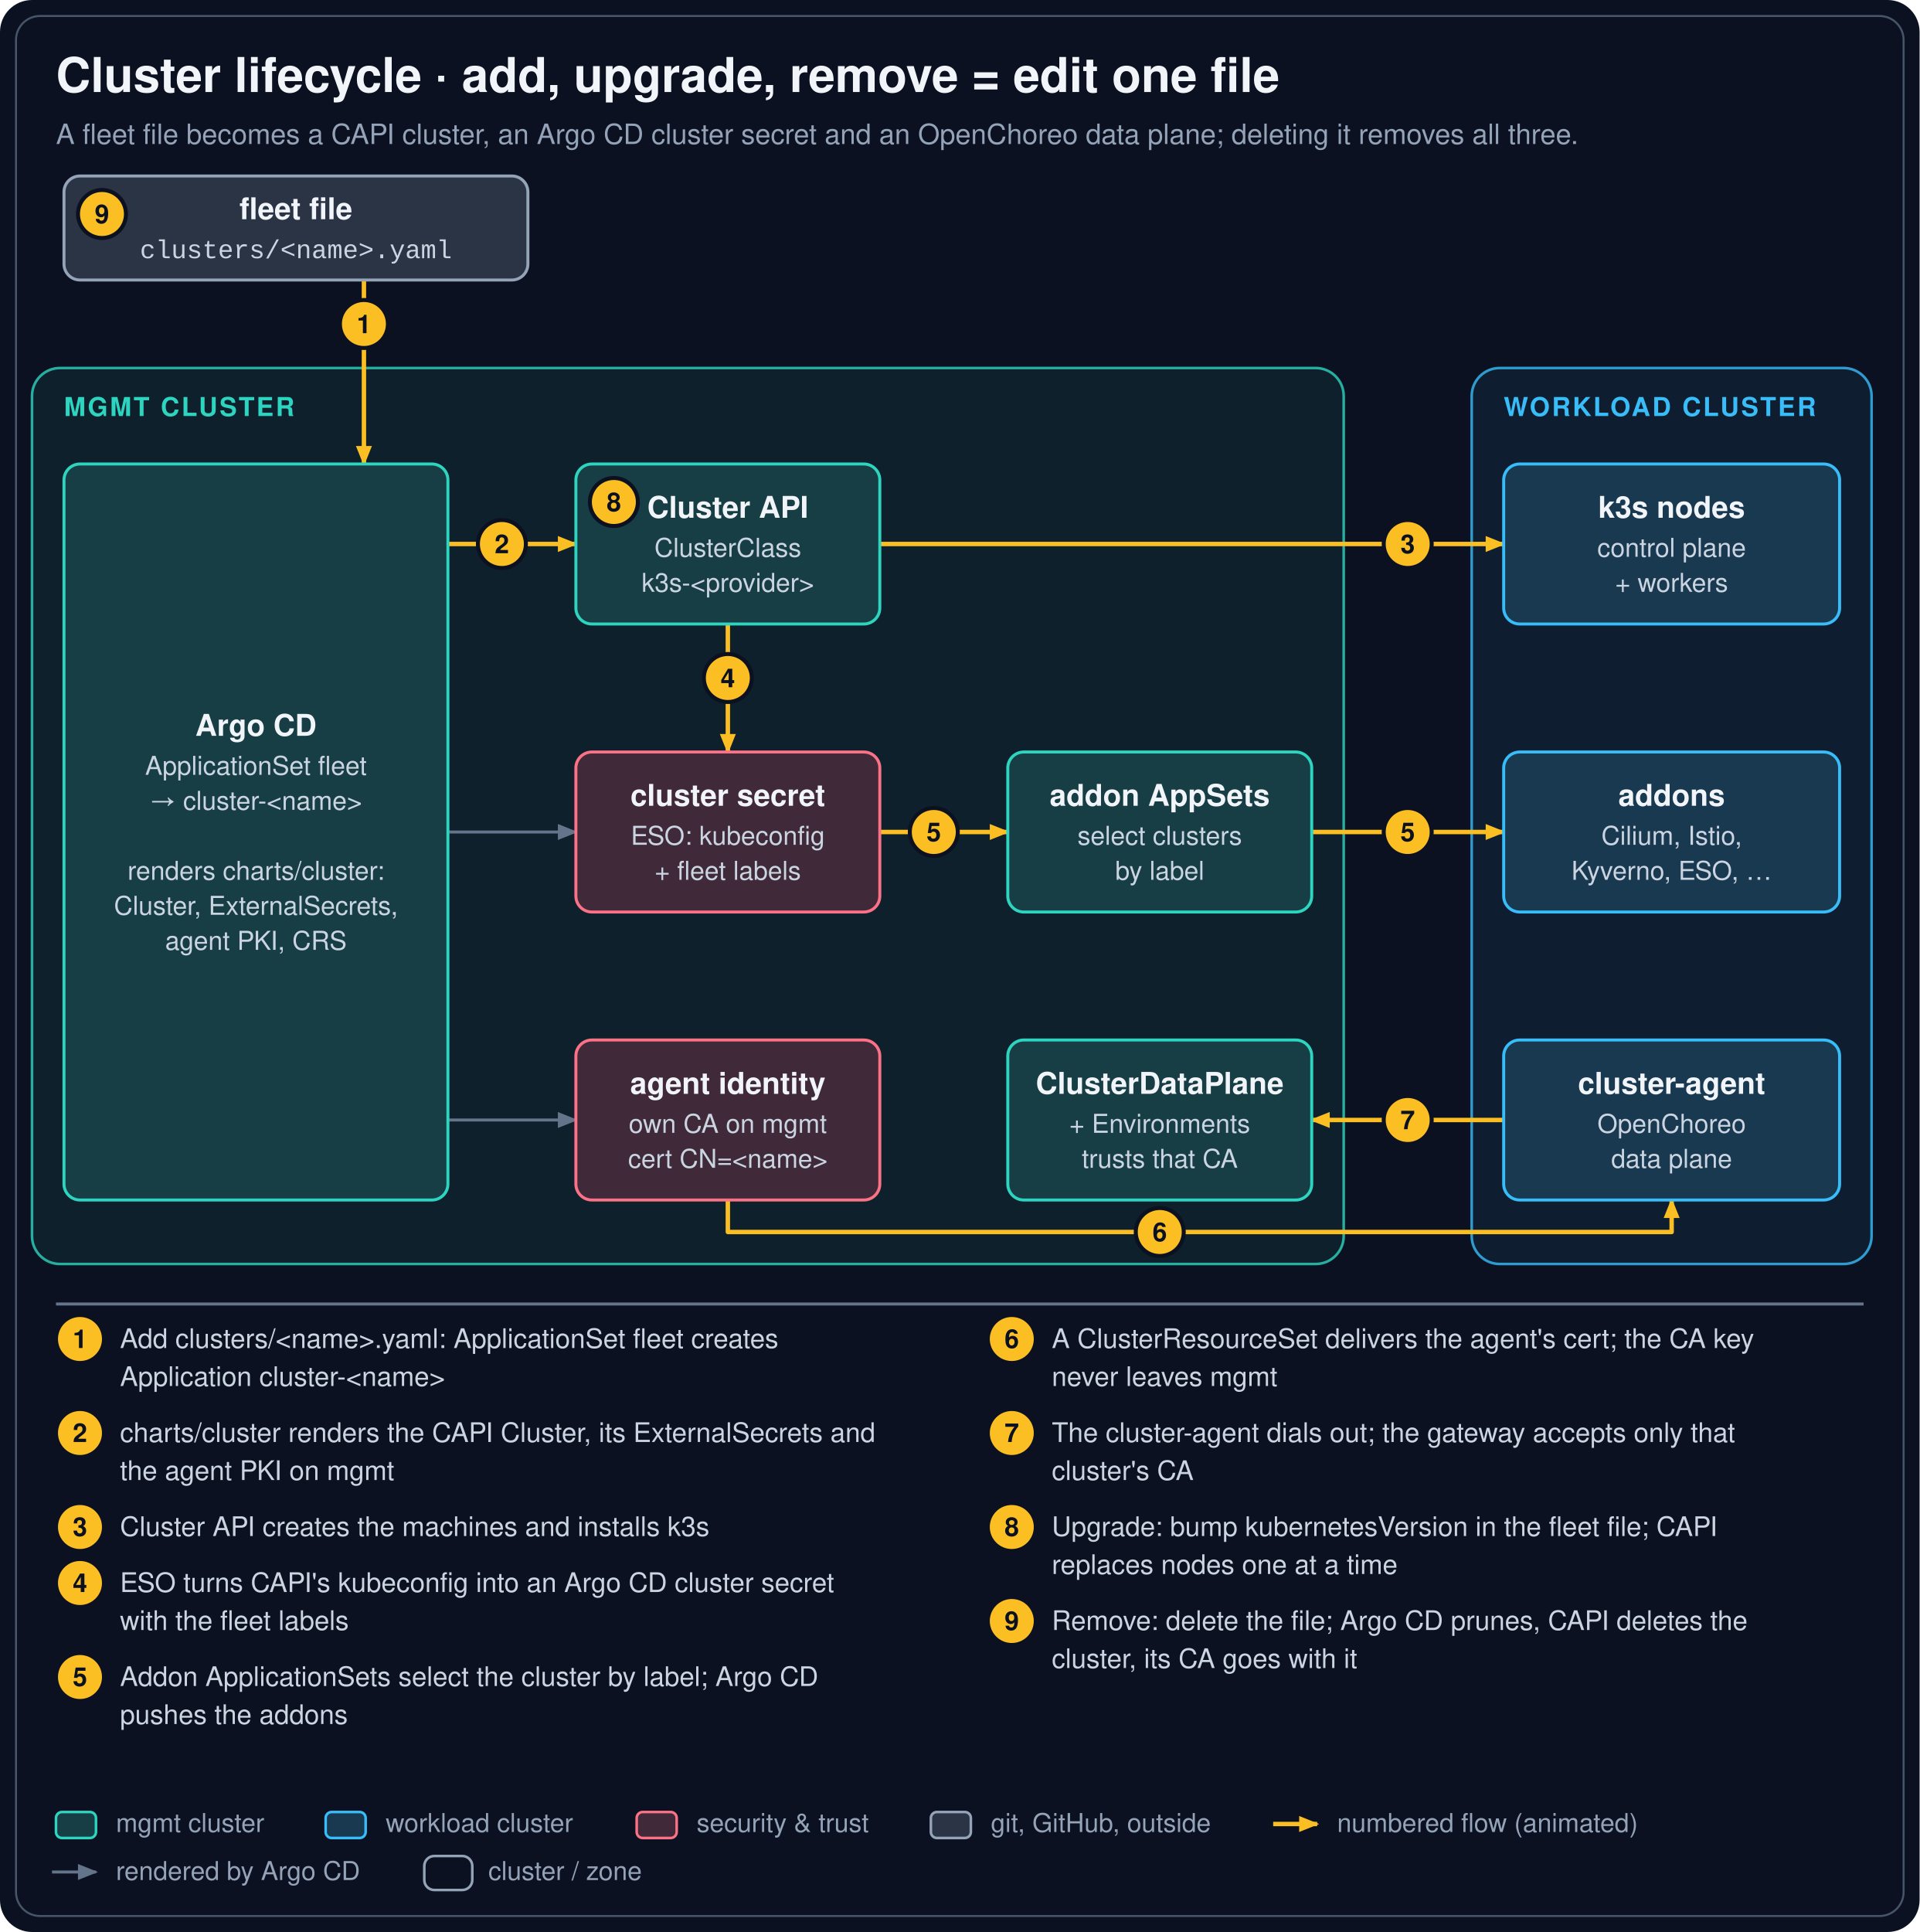
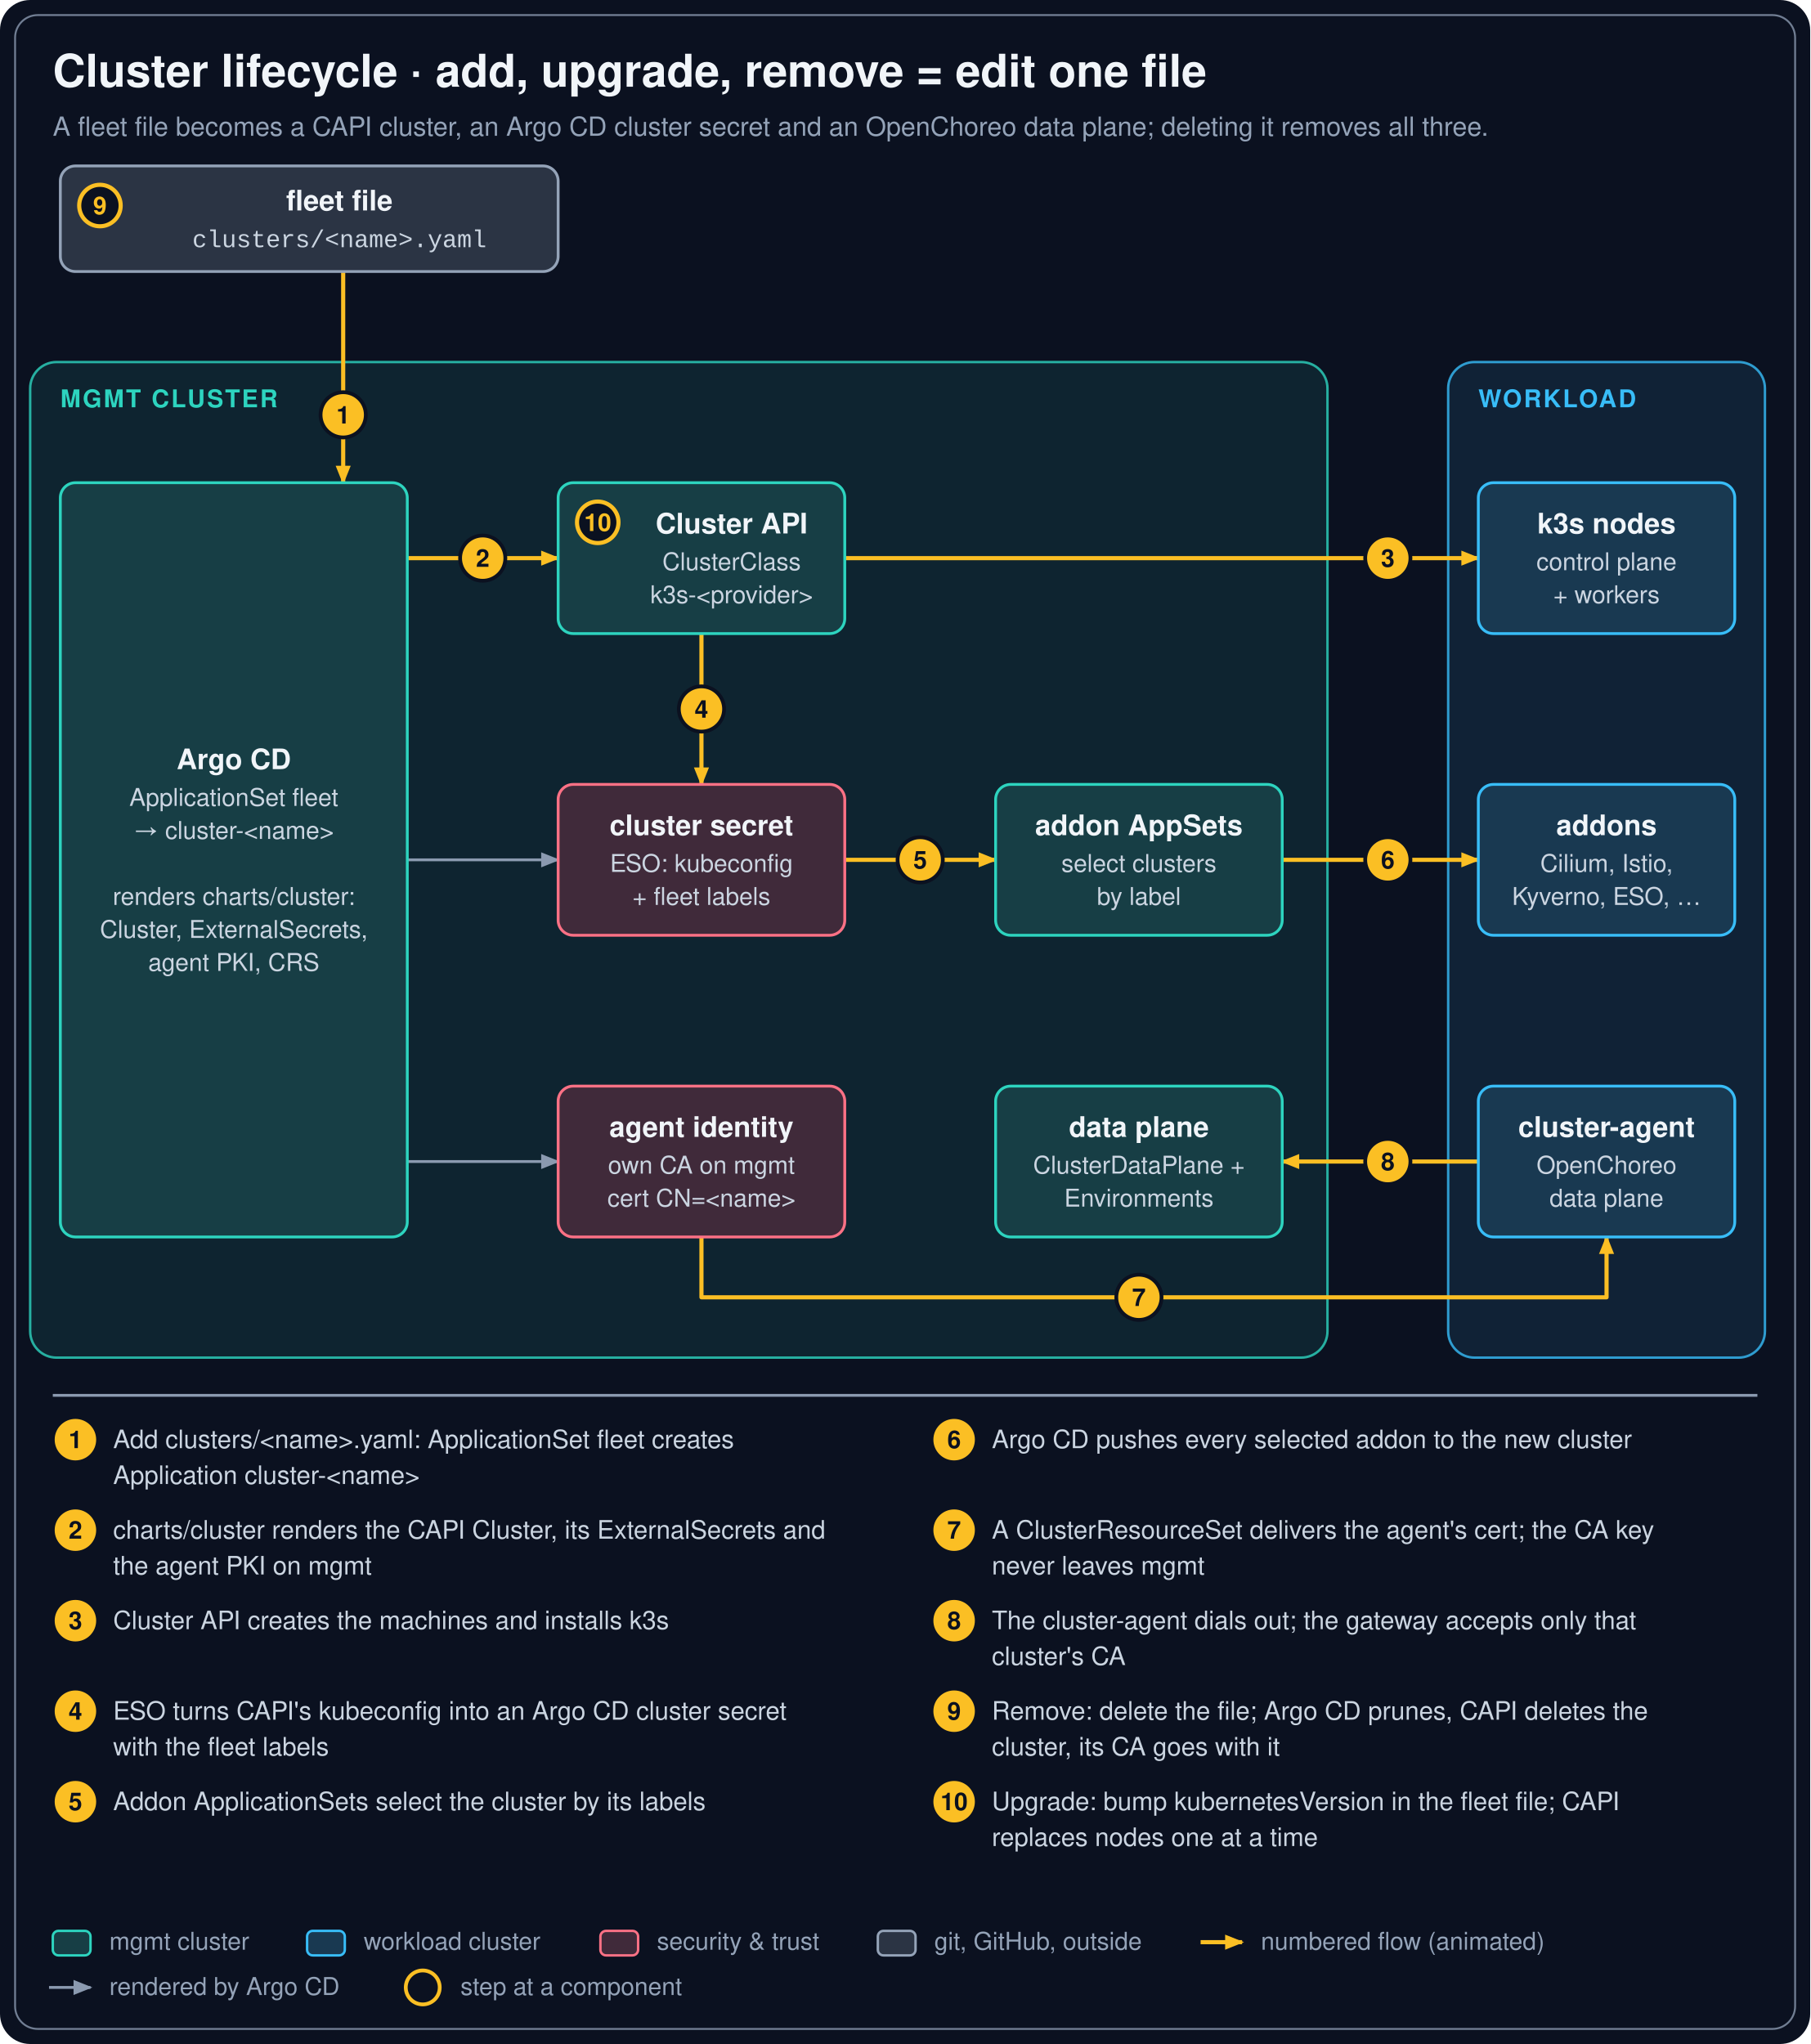
- <svg xmlns="http://www.w3.org/2000/svg" width="960" height="966" viewBox="0 0 960 966" role="img" aria-label="Cluster lifecycle · add, upgrade, remove = edit one file">
-   <style>.s{font-family:'Segoe UI','Helvetica Neue',Helvetica,Arial,'Liberation Sans',sans-serif}.m{font-family:'JetBrains Mono',SFMono-Regular,Menlo,Consolas,'Liberation Mono',monospace}.fx{fill:none;stroke-width:3.2;stroke-linecap:round;stroke-dasharray:4 10;opacity:0;animation:fxdash .9s linear infinite,fxseq 10.20s linear infinite both}@keyframes fxdash{to{stroke-dashoffset:-14}}@keyframes fxseq{0%{opacity:0}3%{opacity:1}25.9%{opacity:1}30.9%{opacity:0}100%{opacity:0}}@media (prefers-reduced-motion:reduce){.fx{animation:none;opacity:0}}</style>
+ <svg xmlns="http://www.w3.org/2000/svg" width="960" height="1084" viewBox="0 0 960 1084" role="img" aria-label="Cluster lifecycle · add, upgrade, remove = edit one file">
+   <style>.s{font-family:'Segoe UI','Helvetica Neue',Helvetica,Arial,'Liberation Sans',sans-serif}.m{font-family:'JetBrains Mono',SFMono-Regular,Menlo,Consolas,'Liberation Mono',monospace}.fx{fill:none;stroke-width:3.2;stroke-linecap:round;stroke-dasharray:4 10;opacity:0;animation:fxdash .9s linear infinite,fxseq 11.30s linear infinite both}@keyframes fxdash{to{stroke-dashoffset:-14}}@keyframes fxseq{0%{opacity:0}3%{opacity:1}23.4%{opacity:1}28.4%{opacity:0}100%{opacity:0}}@media (prefers-reduced-motion:reduce){.fx{animation:none;opacity:0}}</style>
  <defs>
-     <marker id="ah64748b" markerWidth="10" markerHeight="8" refX="9" refY="4" orient="auto" markerUnits="userSpaceOnUse">
-       <path d="M0,0 L10,4 L0,8 z" fill="#64748b" />
+     <marker id="ah8b9ab0" markerWidth="10" markerHeight="8" refX="9" refY="4" orient="auto" markerUnits="userSpaceOnUse">
+       <path d="M0,0 L10,4 L0,8 z" fill="#8b9ab0" />
    </marker>
    <marker id="ahfbbf24" markerWidth="10" markerHeight="8" refX="9" refY="4" orient="auto" markerUnits="userSpaceOnUse">
      <path d="M0,0 L10,4 L0,8 z" fill="#fbbf24" />
    </marker>
  </defs>
-   <rect width="960" height="966" rx="16" fill="#0b1120" />
-   <rect x="8" y="8" width="944" height="950" rx="12" fill="none" stroke="#475569" />
-   <rect x="16" y="184" width="656" height="448" rx="14" fill="#0e202c" stroke="#2dd4bf" stroke-opacity=".8" stroke-width="1.3" />
-   <text class="s" x="32.0" y="208.0" font-size="13" fill="#2dd4bf" font-weight="700" letter-spacing="1.0">MGMT CLUSTER</text>
-   <rect x="736" y="184" width="200" height="448" rx="14" fill="#0e1e30" stroke="#38bdf8" stroke-opacity=".8" stroke-width="1.3" />
-   <text class="s" x="752.0" y="208.0" font-size="13" fill="#38bdf8" font-weight="700" letter-spacing="1.0">WORKLOAD CLUSTER</text>
-   <path d="M 182.0 140.0 L 182.0 232.0" fill="none" stroke="#fbbf24" stroke-width="2.2" stroke-linejoin="round" marker-end="url(#ahfbbf24)" />
-   <path d="M 224.0 272.0 L 288.0 272.0" fill="none" stroke="#fbbf24" stroke-width="2.2" stroke-linejoin="round" marker-end="url(#ahfbbf24)" />
-   <path d="M 440.0 272.0 L 752.0 272.0" fill="none" stroke="#fbbf24" stroke-width="2.2" stroke-linejoin="round" marker-end="url(#ahfbbf24)" />
-   <path d="M 364.0 312.0 L 364.0 376.0" fill="none" stroke="#fbbf24" stroke-width="2.2" stroke-linejoin="round" marker-end="url(#ahfbbf24)" />
-   <path d="M 440.0 416.0 L 504.0 416.0" fill="none" stroke="#fbbf24" stroke-width="2.2" stroke-linejoin="round" marker-end="url(#ahfbbf24)" />
-   <path d="M 656.0 416.0 L 752.0 416.0" fill="none" stroke="#fbbf24" stroke-width="2.2" stroke-linejoin="round" marker-end="url(#ahfbbf24)" />
-   <path d="M 224.0 416.0 L 288.0 416.0" fill="none" stroke="#64748b" stroke-width="1.5" stroke-linejoin="round" marker-end="url(#ah64748b)" />
-   <path d="M 224.0 560.0 L 288.0 560.0" fill="none" stroke="#64748b" stroke-width="1.5" stroke-linejoin="round" marker-end="url(#ah64748b)" />
-   <path d="M 364.0 600.0 L 364.0 616.0 L 836.0 616.0 L 836.0 600.0" fill="none" stroke="#fbbf24" stroke-width="2.2" stroke-linejoin="round" marker-end="url(#ahfbbf24)" />
-   <path d="M 752.0 560.0 L 656.0 560.0" fill="none" stroke="#fbbf24" stroke-width="2.2" stroke-linejoin="round" marker-end="url(#ahfbbf24)" />
-   <path class="fx" d="M 182.0 140.0 L 182.0 232.0" stroke="#fde5a7" style="animation-delay:0s,0.00s" />
-   <path class="fx" d="M 224.0 272.0 L 288.0 272.0" stroke="#fde5a7" style="animation-delay:0s,1.10s" />
-   <path class="fx" d="M 440.0 272.0 L 752.0 272.0" stroke="#fde5a7" style="animation-delay:0s,2.20s" />
-   <path class="fx" d="M 364.0 312.0 L 364.0 376.0" stroke="#fde5a7" style="animation-delay:0s,3.30s" />
-   <path class="fx" d="M 440.0 416.0 L 504.0 416.0" stroke="#fde5a7" style="animation-delay:0s,4.40s" />
-   <path class="fx" d="M 656.0 416.0 L 752.0 416.0" stroke="#fde5a7" style="animation-delay:0s,4.40s" />
-   <path class="fx" d="M 364.0 600.0 L 364.0 616.0 L 836.0 616.0 L 836.0 600.0" stroke="#fde5a7" style="animation-delay:0s,5.50s" />
-   <path class="fx" d="M 752.0 560.0 L 656.0 560.0" stroke="#fde5a7" style="animation-delay:0s,6.60s" />
-   <rect x="32" y="88" width="232" height="52" rx="8" fill="#2b3444" stroke="#94a3b8" stroke-width="1.5" />
-   <text class="s" x="148.0" y="109.6" font-size="15" fill="#f1f5f9" font-weight="600" text-anchor="middle">fleet file</text>
-   <text class="m" x="148.0" y="129.1" font-size="13" fill="#cbd5e1" text-anchor="middle">clusters/&lt;name&gt;.yaml</text>
-   <rect x="32" y="232" width="192" height="368" rx="8" fill="#173e45" stroke="#2dd4bf" stroke-width="1.5" />
-   <text class="s" x="128.0" y="367.9" font-size="15" fill="#f1f5f9" font-weight="600" text-anchor="middle">Argo CD</text>
-   <text class="s" x="128.0" y="387.4" font-size="13" fill="#cbd5e1" text-anchor="middle">ApplicationSet fleet</text>
-   <text class="s" x="128.0" y="404.9" font-size="13" fill="#cbd5e1" text-anchor="middle">→ cluster-&lt;name&gt;</text>
-   <text class="s" x="128.0" y="422.4" font-size="13" fill="#cbd5e1" text-anchor="middle" />
-   <text class="s" x="128.0" y="439.9" font-size="13" fill="#cbd5e1" text-anchor="middle">renders charts/cluster:</text>
-   <text class="s" x="128.0" y="457.4" font-size="13" fill="#cbd5e1" text-anchor="middle">Cluster, ExternalSecrets,</text>
-   <text class="s" x="128.0" y="474.9" font-size="13" fill="#cbd5e1" text-anchor="middle">agent PKI, CRS</text>
-   <rect x="288" y="232" width="152" height="80" rx="8" fill="#173e45" stroke="#2dd4bf" stroke-width="1.5" />
-   <text class="s" x="364.0" y="258.9" font-size="15" fill="#f1f5f9" font-weight="600" text-anchor="middle">Cluster API</text>
-   <text class="s" x="364.0" y="278.4" font-size="13" fill="#cbd5e1" text-anchor="middle">ClusterClass</text>
-   <text class="s" x="364.0" y="295.9" font-size="13" fill="#cbd5e1" text-anchor="middle">k3s-&lt;provider&gt;</text>
-   <rect x="752" y="232" width="168" height="80" rx="8" fill="#193951" stroke="#38bdf8" stroke-width="1.5" />
-   <text class="s" x="836.0" y="258.9" font-size="15" fill="#f1f5f9" font-weight="600" text-anchor="middle">k3s nodes</text>
-   <text class="s" x="836.0" y="278.4" font-size="13" fill="#cbd5e1" text-anchor="middle">control plane</text>
-   <text class="s" x="836.0" y="295.9" font-size="13" fill="#cbd5e1" text-anchor="middle">+ workers</text>
-   <rect x="288" y="376" width="152" height="80" rx="8" fill="#402a3a" stroke="#fb7185" stroke-width="1.5" />
-   <text class="s" x="364.0" y="402.9" font-size="15" fill="#f1f5f9" font-weight="600" text-anchor="middle">cluster secret</text>
-   <text class="s" x="364.0" y="422.4" font-size="13" fill="#cbd5e1" text-anchor="middle">ESO: kubeconfig</text>
-   <text class="s" x="364.0" y="439.9" font-size="13" fill="#cbd5e1" text-anchor="middle">+ fleet labels</text>
-   <rect x="504" y="376" width="152" height="80" rx="8" fill="#173e45" stroke="#2dd4bf" stroke-width="1.5" />
-   <text class="s" x="580.0" y="402.9" font-size="15" fill="#f1f5f9" font-weight="600" text-anchor="middle">addon AppSets</text>
-   <text class="s" x="580.0" y="422.4" font-size="13" fill="#cbd5e1" text-anchor="middle">select clusters</text>
-   <text class="s" x="580.0" y="439.9" font-size="13" fill="#cbd5e1" text-anchor="middle">by label</text>
-   <rect x="752" y="376" width="168" height="80" rx="8" fill="#193951" stroke="#38bdf8" stroke-width="1.5" />
-   <text class="s" x="836.0" y="402.9" font-size="15" fill="#f1f5f9" font-weight="600" text-anchor="middle">addons</text>
-   <text class="s" x="836.0" y="422.4" font-size="13" fill="#cbd5e1" text-anchor="middle">Cilium, Istio,</text>
-   <text class="s" x="836.0" y="439.9" font-size="13" fill="#cbd5e1" text-anchor="middle">Kyverno, ESO, …</text>
-   <rect x="288" y="520" width="152" height="80" rx="8" fill="#402a3a" stroke="#fb7185" stroke-width="1.5" />
-   <text class="s" x="364.0" y="546.9" font-size="15" fill="#f1f5f9" font-weight="600" text-anchor="middle">agent identity</text>
-   <text class="s" x="364.0" y="566.4" font-size="13" fill="#cbd5e1" text-anchor="middle">own CA on mgmt</text>
-   <text class="s" x="364.0" y="583.9" font-size="13" fill="#cbd5e1" text-anchor="middle">cert CN=&lt;name&gt;</text>
-   <rect x="504" y="520" width="152" height="80" rx="8" fill="#173e45" stroke="#2dd4bf" stroke-width="1.5" />
-   <text class="s" x="580.0" y="546.9" font-size="15" fill="#f1f5f9" font-weight="600" text-anchor="middle">ClusterDataPlane</text>
-   <text class="s" x="580.0" y="566.4" font-size="13" fill="#cbd5e1" text-anchor="middle">+ Environments</text>
-   <text class="s" x="580.0" y="583.9" font-size="13" fill="#cbd5e1" text-anchor="middle">trusts that CA</text>
-   <rect x="752" y="520" width="168" height="80" rx="8" fill="#193951" stroke="#38bdf8" stroke-width="1.5" />
-   <text class="s" x="836.0" y="546.9" font-size="15" fill="#f1f5f9" font-weight="600" text-anchor="middle">cluster-agent</text>
-   <text class="s" x="836.0" y="566.4" font-size="13" fill="#cbd5e1" text-anchor="middle">OpenChoreo</text>
-   <text class="s" x="836.0" y="583.9" font-size="13" fill="#cbd5e1" text-anchor="middle">data plane</text>
+   <rect width="960" height="1084" rx="16" fill="#0b1120" />
+   <rect x="8" y="8" width="944" height="1068" rx="12" fill="none" stroke="#8b9ab0" stroke-opacity=".8" />
+   <rect x="16" y="192" width="688" height="528" rx="14" fill="#0e2430" stroke="#2dd4bf" stroke-opacity=".8" stroke-width="1.3" />
+   <text class="s" x="32.0" y="216.0" font-size="13" fill="#2dd4bf" font-weight="700" letter-spacing="1.0">MGMT CLUSTER</text>
+   <rect x="768" y="192" width="168" height="528" rx="14" fill="#102236" stroke="#38bdf8" stroke-opacity=".8" stroke-width="1.3" />
+   <text class="s" x="784.0" y="216.0" font-size="13" fill="#38bdf8" font-weight="700" letter-spacing="1.0">WORKLOAD</text>
+   <path d="M 182.0 144.0 L 182.0 256.0" fill="none" stroke="#fbbf24" stroke-width="2.2" stroke-linejoin="round" marker-end="url(#ahfbbf24)" />
+   <path d="M 216.0 296.0 L 296.0 296.0" fill="none" stroke="#fbbf24" stroke-width="2.2" stroke-linejoin="round" marker-end="url(#ahfbbf24)" />
+   <path d="M 448.0 296.0 L 784.0 296.0" fill="none" stroke="#fbbf24" stroke-width="2.2" stroke-linejoin="round" marker-end="url(#ahfbbf24)" />
+   <path d="M 372.0 336.0 L 372.0 416.0" fill="none" stroke="#fbbf24" stroke-width="2.2" stroke-linejoin="round" marker-end="url(#ahfbbf24)" />
+   <path d="M 448.0 456.0 L 528.0 456.0" fill="none" stroke="#fbbf24" stroke-width="2.2" stroke-linejoin="round" marker-end="url(#ahfbbf24)" />
+   <path d="M 680.0 456.0 L 784.0 456.0" fill="none" stroke="#fbbf24" stroke-width="2.2" stroke-linejoin="round" marker-end="url(#ahfbbf24)" />
+   <path d="M 216.0 456.0 L 296.0 456.0" fill="none" stroke="#8b9ab0" stroke-width="1.5" stroke-linejoin="round" marker-end="url(#ah8b9ab0)" />
+   <path d="M 216.0 616.0 L 296.0 616.0" fill="none" stroke="#8b9ab0" stroke-width="1.5" stroke-linejoin="round" marker-end="url(#ah8b9ab0)" />
+   <path d="M 372.0 656.0 L 372.0 688.0 L 852.0 688.0 L 852.0 656.0" fill="none" stroke="#fbbf24" stroke-width="2.2" stroke-linejoin="round" marker-end="url(#ahfbbf24)" />
+   <path d="M 784.0 616.0 L 680.0 616.0" fill="none" stroke="#fbbf24" stroke-width="2.2" stroke-linejoin="round" marker-end="url(#ahfbbf24)" />
+   <path class="fx" d="M 182.0 144.0 L 182.0 256.0" stroke="#fde5a7" style="animation-delay:0s,0.00s" />
+   <path class="fx" d="M 216.0 296.0 L 296.0 296.0" stroke="#fde5a7" style="animation-delay:0s,1.10s" />
+   <path class="fx" d="M 448.0 296.0 L 784.0 296.0" stroke="#fde5a7" style="animation-delay:0s,2.20s" />
+   <path class="fx" d="M 372.0 336.0 L 372.0 416.0" stroke="#fde5a7" style="animation-delay:0s,3.30s" />
+   <path class="fx" d="M 448.0 456.0 L 528.0 456.0" stroke="#fde5a7" style="animation-delay:0s,4.40s" />
+   <path class="fx" d="M 680.0 456.0 L 784.0 456.0" stroke="#fde5a7" style="animation-delay:0s,5.50s" />
+   <path class="fx" d="M 372.0 656.0 L 372.0 688.0 L 852.0 688.0 L 852.0 656.0" stroke="#fde5a7" style="animation-delay:0s,6.60s" />
+   <path class="fx" d="M 784.0 616.0 L 680.0 616.0" stroke="#fde5a7" style="animation-delay:0s,7.70s" />
+   <rect x="32" y="88" width="264" height="56" rx="8" fill="#2b3444" stroke="#94a3b8" stroke-width="1.5" />
+   <text class="s" x="180.0" y="111.6" font-size="15" fill="#f1f5f9" font-weight="600" text-anchor="middle">fleet file</text>
+   <text class="m" x="180.0" y="131.1" font-size="13" fill="#cbd5e1" text-anchor="middle">clusters/&lt;name&gt;.yaml</text>
+   <rect x="32" y="256" width="184" height="400" rx="8" fill="#173e45" stroke="#2dd4bf" stroke-width="1.5" />
+   <text class="s" x="124.0" y="407.9" font-size="15" fill="#f1f5f9" font-weight="600" text-anchor="middle">Argo CD</text>
+   <text class="s" x="124.0" y="427.4" font-size="13" fill="#cbd5e1" text-anchor="middle">ApplicationSet fleet</text>
+   <text class="s" x="124.0" y="444.9" font-size="13" fill="#cbd5e1" text-anchor="middle">→ cluster-&lt;name&gt;</text>
+   <text class="s" x="124.0" y="462.4" font-size="13" fill="#cbd5e1" text-anchor="middle" />
+   <text class="s" x="124.0" y="479.9" font-size="13" fill="#cbd5e1" text-anchor="middle">renders charts/cluster:</text>
+   <text class="s" x="124.0" y="497.4" font-size="13" fill="#cbd5e1" text-anchor="middle">Cluster, ExternalSecrets,</text>
+   <text class="s" x="124.0" y="514.9" font-size="13" fill="#cbd5e1" text-anchor="middle">agent PKI, CRS</text>
+   <rect x="296" y="256" width="152" height="80" rx="8" fill="#173e45" stroke="#2dd4bf" stroke-width="1.5" />
+   <text class="s" x="388.0" y="282.9" font-size="15" fill="#f1f5f9" font-weight="600" text-anchor="middle">Cluster API</text>
+   <text class="s" x="388.0" y="302.4" font-size="13" fill="#cbd5e1" text-anchor="middle">ClusterClass</text>
+   <text class="s" x="388.0" y="319.9" font-size="13" fill="#cbd5e1" text-anchor="middle">k3s-&lt;provider&gt;</text>
+   <rect x="784" y="256" width="136" height="80" rx="8" fill="#193951" stroke="#38bdf8" stroke-width="1.5" />
+   <text class="s" x="852.0" y="282.9" font-size="15" fill="#f1f5f9" font-weight="600" text-anchor="middle">k3s nodes</text>
+   <text class="s" x="852.0" y="302.4" font-size="13" fill="#cbd5e1" text-anchor="middle">control plane</text>
+   <text class="s" x="852.0" y="319.9" font-size="13" fill="#cbd5e1" text-anchor="middle">+ workers</text>
+   <rect x="296" y="416" width="152" height="80" rx="8" fill="#402a3a" stroke="#fb7185" stroke-width="1.5" />
+   <text class="s" x="372.0" y="442.9" font-size="15" fill="#f1f5f9" font-weight="600" text-anchor="middle">cluster secret</text>
+   <text class="s" x="372.0" y="462.4" font-size="13" fill="#cbd5e1" text-anchor="middle">ESO: kubeconfig</text>
+   <text class="s" x="372.0" y="479.9" font-size="13" fill="#cbd5e1" text-anchor="middle">+ fleet labels</text>
+   <rect x="528" y="416" width="152" height="80" rx="8" fill="#173e45" stroke="#2dd4bf" stroke-width="1.5" />
+   <text class="s" x="604.0" y="442.9" font-size="15" fill="#f1f5f9" font-weight="600" text-anchor="middle">addon AppSets</text>
+   <text class="s" x="604.0" y="462.4" font-size="13" fill="#cbd5e1" text-anchor="middle">select clusters</text>
+   <text class="s" x="604.0" y="479.9" font-size="13" fill="#cbd5e1" text-anchor="middle">by label</text>
+   <rect x="784" y="416" width="136" height="80" rx="8" fill="#193951" stroke="#38bdf8" stroke-width="1.5" />
+   <text class="s" x="852.0" y="442.9" font-size="15" fill="#f1f5f9" font-weight="600" text-anchor="middle">addons</text>
+   <text class="s" x="852.0" y="462.4" font-size="13" fill="#cbd5e1" text-anchor="middle">Cilium, Istio,</text>
+   <text class="s" x="852.0" y="479.9" font-size="13" fill="#cbd5e1" text-anchor="middle">Kyverno, ESO, …</text>
+   <rect x="296" y="576" width="152" height="80" rx="8" fill="#402a3a" stroke="#fb7185" stroke-width="1.5" />
+   <text class="s" x="372.0" y="602.9" font-size="15" fill="#f1f5f9" font-weight="600" text-anchor="middle">agent identity</text>
+   <text class="s" x="372.0" y="622.4" font-size="13" fill="#cbd5e1" text-anchor="middle">own CA on mgmt</text>
+   <text class="s" x="372.0" y="639.9" font-size="13" fill="#cbd5e1" text-anchor="middle">cert CN=&lt;name&gt;</text>
+   <rect x="528" y="576" width="152" height="80" rx="8" fill="#173e45" stroke="#2dd4bf" stroke-width="1.5" />
+   <text class="s" x="604.0" y="602.9" font-size="15" fill="#f1f5f9" font-weight="600" text-anchor="middle">data plane</text>
+   <text class="s" x="604.0" y="622.4" font-size="13" fill="#cbd5e1" text-anchor="middle">ClusterDataPlane +</text>
+   <text class="s" x="604.0" y="639.9" font-size="13" fill="#cbd5e1" text-anchor="middle">Environments</text>
+   <rect x="784" y="576" width="136" height="80" rx="8" fill="#193951" stroke="#38bdf8" stroke-width="1.5" />
+   <text class="s" x="852.0" y="602.9" font-size="15" fill="#f1f5f9" font-weight="600" text-anchor="middle">cluster-agent</text>
+   <text class="s" x="852.0" y="622.4" font-size="13" fill="#cbd5e1" text-anchor="middle">OpenChoreo</text>
+   <text class="s" x="852.0" y="639.9" font-size="13" fill="#cbd5e1" text-anchor="middle">data plane</text>
  <text class="s" x="28.0" y="46.0" font-size="24" fill="#f1f5f9" font-weight="700">Cluster lifecycle · add, upgrade, remove = edit one file</text>
  <text class="s" x="28.0" y="72.0" font-size="14" fill="#94a3b8">A fleet file becomes a CAPI cluster, an Argo CD cluster secret and an OpenChoreo data plane; deleting it removes all three.</text>
-   <circle cx="51.0" cy="107.0" r="12" fill="#fbbf24" stroke="#0b1120" stroke-width="2" />
-   <text class="s" x="51.0" y="111.6" font-size="13" font-weight="700" fill="#0b1120" text-anchor="middle">9</text>
-   <circle cx="307.0" cy="251.0" r="12" fill="#fbbf24" stroke="#0b1120" stroke-width="2" />
-   <text class="s" x="307.0" y="255.6" font-size="13" font-weight="700" fill="#0b1120" text-anchor="middle">8</text>
-   <circle cx="182.0" cy="162.0" r="12" fill="#fbbf24" stroke="#0b1120" stroke-width="2" />
-   <text class="s" x="182.0" y="166.6" font-size="13" font-weight="700" fill="#0b1120" text-anchor="middle">1</text>
-   <circle cx="251.0" cy="272.0" r="12" fill="#fbbf24" stroke="#0b1120" stroke-width="2" />
-   <text class="s" x="251.0" y="276.6" font-size="13" font-weight="700" fill="#0b1120" text-anchor="middle">2</text>
-   <circle cx="704.0" cy="272.0" r="12" fill="#fbbf24" stroke="#0b1120" stroke-width="2" />
-   <text class="s" x="704.0" y="276.6" font-size="13" font-weight="700" fill="#0b1120" text-anchor="middle">3</text>
-   <circle cx="364.0" cy="339.0" r="12" fill="#fbbf24" stroke="#0b1120" stroke-width="2" />
-   <text class="s" x="364.0" y="343.6" font-size="13" font-weight="700" fill="#0b1120" text-anchor="middle">4</text>
-   <circle cx="467.0" cy="416.0" r="12" fill="#fbbf24" stroke="#0b1120" stroke-width="2" />
-   <text class="s" x="467.0" y="420.6" font-size="13" font-weight="700" fill="#0b1120" text-anchor="middle">5</text>
-   <circle cx="704.0" cy="416.0" r="12" fill="#fbbf24" stroke="#0b1120" stroke-width="2" />
-   <text class="s" x="704.0" y="420.6" font-size="13" font-weight="700" fill="#0b1120" text-anchor="middle">5</text>
-   <circle cx="580.0" cy="616.0" r="12" fill="#fbbf24" stroke="#0b1120" stroke-width="2" />
-   <text class="s" x="580.0" y="620.6" font-size="13" font-weight="700" fill="#0b1120" text-anchor="middle">6</text>
-   <circle cx="704.0" cy="560.0" r="12" fill="#fbbf24" stroke="#0b1120" stroke-width="2" />
-   <text class="s" x="704.0" y="564.6" font-size="13" font-weight="700" fill="#0b1120" text-anchor="middle">7</text>
-   <line x1="28" y1="652" x2="932" y2="652" stroke="#64748b" stroke-width="1.5" />
-   <circle cx="40.0" cy="669.5" r="11" fill="#fbbf24" />
-   <text class="s" x="40.0" y="674" font-size="13" font-weight="700" fill="#0b1120" text-anchor="middle">1</text>
-   <text class="s" x="60.0" y="674.0" font-size="13.5" fill="#cbd5e1">Add clusters/&lt;name&gt;.yaml: ApplicationSet fleet creates</text>
-   <text class="s" x="60.0" y="693.0" font-size="13.5" fill="#cbd5e1">Application cluster-&lt;name&gt;</text>
-   <circle cx="40.0" cy="716.5" r="11" fill="#fbbf24" />
-   <text class="s" x="40.0" y="721" font-size="13" font-weight="700" fill="#0b1120" text-anchor="middle">2</text>
-   <text class="s" x="60.0" y="721.0" font-size="13.5" fill="#cbd5e1">charts/cluster renders the CAPI Cluster, its ExternalSecrets and</text>
-   <text class="s" x="60.0" y="740.0" font-size="13.5" fill="#cbd5e1">the agent PKI on mgmt</text>
+   <circle cx="53.0" cy="109.0" r="11" fill="#0b1120" stroke="#fbbf24" stroke-width="2.2" />
+   <text class="s" x="53.0" y="113.6" font-size="13" font-weight="700" fill="#fbbf24" text-anchor="middle">9</text>
+   <circle cx="317.0" cy="277.0" r="11" fill="#0b1120" stroke="#fbbf24" stroke-width="2.2" />
+   <text class="s" x="317.0" y="281.6" font-size="13" font-weight="700" fill="#fbbf24" text-anchor="middle">10</text>
+   <circle cx="182.0" cy="220.0" r="12" fill="#fbbf24" stroke="#0b1120" stroke-width="2" />
+   <text class="s" x="182.0" y="224.6" font-size="13" font-weight="700" fill="#0b1120" text-anchor="middle">1</text>
+   <circle cx="256.0" cy="296.0" r="12" fill="#fbbf24" stroke="#0b1120" stroke-width="2" />
+   <text class="s" x="256.0" y="300.6" font-size="13" font-weight="700" fill="#0b1120" text-anchor="middle">2</text>
+   <circle cx="736.0" cy="296.0" r="12" fill="#fbbf24" stroke="#0b1120" stroke-width="2" />
+   <text class="s" x="736.0" y="300.6" font-size="13" font-weight="700" fill="#0b1120" text-anchor="middle">3</text>
+   <circle cx="372.0" cy="376.0" r="12" fill="#fbbf24" stroke="#0b1120" stroke-width="2" />
+   <text class="s" x="372.0" y="380.6" font-size="13" font-weight="700" fill="#0b1120" text-anchor="middle">4</text>
+   <circle cx="488.0" cy="456.0" r="12" fill="#fbbf24" stroke="#0b1120" stroke-width="2" />
+   <text class="s" x="488.0" y="460.6" font-size="13" font-weight="700" fill="#0b1120" text-anchor="middle">5</text>
+   <circle cx="736.0" cy="456.0" r="12" fill="#fbbf24" stroke="#0b1120" stroke-width="2" />
+   <text class="s" x="736.0" y="460.6" font-size="13" font-weight="700" fill="#0b1120" text-anchor="middle">6</text>
+   <circle cx="604.0" cy="688.0" r="12" fill="#fbbf24" stroke="#0b1120" stroke-width="2" />
+   <text class="s" x="604.0" y="692.6" font-size="13" font-weight="700" fill="#0b1120" text-anchor="middle">7</text>
+   <circle cx="736.0" cy="616.0" r="12" fill="#fbbf24" stroke="#0b1120" stroke-width="2" />
+   <text class="s" x="736.0" y="620.6" font-size="13" font-weight="700" fill="#0b1120" text-anchor="middle">8</text>
+   <line x1="28" y1="740" x2="932" y2="740" stroke="#8b9ab0" stroke-width="1.5" />
  <circle cx="40.0" cy="763.5" r="11" fill="#fbbf24" />
-   <text class="s" x="40.0" y="768" font-size="13" font-weight="700" fill="#0b1120" text-anchor="middle">3</text>
-   <text class="s" x="60.0" y="768.0" font-size="13.5" fill="#cbd5e1">Cluster API creates the machines and installs k3s</text>
-   <circle cx="40.0" cy="791.5" r="11" fill="#fbbf24" />
-   <text class="s" x="40.0" y="796" font-size="13" font-weight="700" fill="#0b1120" text-anchor="middle">4</text>
-   <text class="s" x="60.0" y="796.0" font-size="13.5" fill="#cbd5e1">ESO turns CAPI's kubeconfig into an Argo CD cluster secret</text>
-   <text class="s" x="60.0" y="815.0" font-size="13.5" fill="#cbd5e1">with the fleet labels</text>
-   <circle cx="40.0" cy="838.5" r="11" fill="#fbbf24" />
-   <text class="s" x="40.0" y="843" font-size="13" font-weight="700" fill="#0b1120" text-anchor="middle">5</text>
-   <text class="s" x="60.0" y="843.0" font-size="13.5" fill="#cbd5e1">Addon ApplicationSets select the cluster by label; Argo CD</text>
-   <text class="s" x="60.0" y="862.0" font-size="13.5" fill="#cbd5e1">pushes the addons</text>
-   <circle cx="506.0" cy="669.5" r="11" fill="#fbbf24" />
-   <text class="s" x="506.0" y="674" font-size="13" font-weight="700" fill="#0b1120" text-anchor="middle">6</text>
-   <text class="s" x="526.0" y="674.0" font-size="13.5" fill="#cbd5e1">A ClusterResourceSet delivers the agent's cert; the CA key</text>
-   <text class="s" x="526.0" y="693.0" font-size="13.5" fill="#cbd5e1">never leaves mgmt</text>
-   <circle cx="506.0" cy="716.5" r="11" fill="#fbbf24" />
-   <text class="s" x="506.0" y="721" font-size="13" font-weight="700" fill="#0b1120" text-anchor="middle">7</text>
-   <text class="s" x="526.0" y="721.0" font-size="13.5" fill="#cbd5e1">The cluster-agent dials out; the gateway accepts only that</text>
-   <text class="s" x="526.0" y="740.0" font-size="13.5" fill="#cbd5e1">cluster's CA</text>
+   <text class="s" x="40.0" y="768" font-size="13" font-weight="700" fill="#0b1120" text-anchor="middle">1</text>
+   <text class="s" x="60.0" y="768.0" font-size="13.5" fill="#cbd5e1">Add clusters/&lt;name&gt;.yaml: ApplicationSet fleet creates</text>
+   <text class="s" x="60.0" y="787.0" font-size="13.5" fill="#cbd5e1">Application cluster-&lt;name&gt;</text>
  <circle cx="506.0" cy="763.5" r="11" fill="#fbbf24" />
-   <text class="s" x="506.0" y="768" font-size="13" font-weight="700" fill="#0b1120" text-anchor="middle">8</text>
-   <text class="s" x="526.0" y="768.0" font-size="13.5" fill="#cbd5e1">Upgrade: bump kubernetesVersion in the fleet file; CAPI</text>
-   <text class="s" x="526.0" y="787.0" font-size="13.5" fill="#cbd5e1">replaces nodes one at a time</text>
-   <circle cx="506.0" cy="810.5" r="11" fill="#fbbf24" />
-   <text class="s" x="506.0" y="815" font-size="13" font-weight="700" fill="#0b1120" text-anchor="middle">9</text>
-   <text class="s" x="526.0" y="815.0" font-size="13.5" fill="#cbd5e1">Remove: delete the file; Argo CD prunes, CAPI deletes the</text>
-   <text class="s" x="526.0" y="834.0" font-size="13.5" fill="#cbd5e1">cluster, its CA goes with it</text>
-   <rect x="28" y="906" width="20" height="13" rx="3" fill="#173e45" stroke="#2dd4bf" stroke-width="1.3" />
-   <text class="s" x="58.0" y="916.0" font-size="13" fill="#94a3b8">mgmt cluster</text>
-   <rect x="162.863" y="906" width="20" height="13" rx="3" fill="#193951" stroke="#38bdf8" stroke-width="1.3" />
-   <text class="s" x="192.9" y="916.0" font-size="13" fill="#94a3b8">workload cluster</text>
-   <rect x="318.41" y="906" width="20" height="13" rx="3" fill="#402a3a" stroke="#fb7185" stroke-width="1.3" />
-   <text class="s" x="348.4" y="916.0" font-size="13" fill="#94a3b8">security &amp; trust</text>
-   <rect x="465.537" y="906" width="20" height="13" rx="3" fill="#2b3444" stroke="#94a3b8" stroke-width="1.3" />
-   <text class="s" x="495.5" y="916.0" font-size="13" fill="#94a3b8">git, GitHub, outside</text>
-   <path d="M 636.722 912 L 658.722 912" stroke="#fbbf24" stroke-width="2.2" marker-end="url(#ahfbbf24)" />
-   <path class="fx" d="M 636.722 912 L 658.722 912" stroke="#fde5a7" style="animation-delay:0s,0.00s" />
-   <text class="s" x="668.7" y="916.0" font-size="13" fill="#94a3b8">numbered flow (animated)</text>
-   <path d="M 26 936 L 48 936" stroke="#64748b" stroke-width="1.5" marker-end="url(#ah64748b)" />
-   <text class="s" x="58.0" y="940.0" font-size="13" fill="#94a3b8">rendered by Argo CD</text>
-   <rect x="212.193" y="928" width="24" height="17" rx="5" fill="none" stroke="#94a3b8" stroke-width="1.3" />
-   <text class="s" x="244.2" y="940.0" font-size="13" fill="#94a3b8">cluster / zone</text>
+   <text class="s" x="506.0" y="768" font-size="13" font-weight="700" fill="#0b1120" text-anchor="middle">6</text>
+   <text class="s" x="526.0" y="768.0" font-size="13.5" fill="#cbd5e1">Argo CD pushes every selected addon to the new cluster</text>
+   <circle cx="40.0" cy="811.5" r="11" fill="#fbbf24" />
+   <text class="s" x="40.0" y="816" font-size="13" font-weight="700" fill="#0b1120" text-anchor="middle">2</text>
+   <text class="s" x="60.0" y="816.0" font-size="13.5" fill="#cbd5e1">charts/cluster renders the CAPI Cluster, its ExternalSecrets and</text>
+   <text class="s" x="60.0" y="835.0" font-size="13.5" fill="#cbd5e1">the agent PKI on mgmt</text>
+   <circle cx="506.0" cy="811.5" r="11" fill="#fbbf24" />
+   <text class="s" x="506.0" y="816" font-size="13" font-weight="700" fill="#0b1120" text-anchor="middle">7</text>
+   <text class="s" x="526.0" y="816.0" font-size="13.5" fill="#cbd5e1">A ClusterResourceSet delivers the agent's cert; the CA key</text>
+   <text class="s" x="526.0" y="835.0" font-size="13.5" fill="#cbd5e1">never leaves mgmt</text>
+   <circle cx="40.0" cy="859.5" r="11" fill="#fbbf24" />
+   <text class="s" x="40.0" y="864" font-size="13" font-weight="700" fill="#0b1120" text-anchor="middle">3</text>
+   <text class="s" x="60.0" y="864.0" font-size="13.5" fill="#cbd5e1">Cluster API creates the machines and installs k3s</text>
+   <circle cx="506.0" cy="859.5" r="11" fill="#fbbf24" />
+   <text class="s" x="506.0" y="864" font-size="13" font-weight="700" fill="#0b1120" text-anchor="middle">8</text>
+   <text class="s" x="526.0" y="864.0" font-size="13.5" fill="#cbd5e1">The cluster-agent dials out; the gateway accepts only that</text>
+   <text class="s" x="526.0" y="883.0" font-size="13.5" fill="#cbd5e1">cluster's CA</text>
+   <circle cx="40.0" cy="907.5" r="11" fill="#fbbf24" />
+   <text class="s" x="40.0" y="912" font-size="13" font-weight="700" fill="#0b1120" text-anchor="middle">4</text>
+   <text class="s" x="60.0" y="912.0" font-size="13.5" fill="#cbd5e1">ESO turns CAPI's kubeconfig into an Argo CD cluster secret</text>
+   <text class="s" x="60.0" y="931.0" font-size="13.5" fill="#cbd5e1">with the fleet labels</text>
+   <circle cx="506.0" cy="907.5" r="11" fill="#fbbf24" />
+   <text class="s" x="506.0" y="912" font-size="13" font-weight="700" fill="#0b1120" text-anchor="middle">9</text>
+   <text class="s" x="526.0" y="912.0" font-size="13.5" fill="#cbd5e1">Remove: delete the file; Argo CD prunes, CAPI deletes the</text>
+   <text class="s" x="526.0" y="931.0" font-size="13.5" fill="#cbd5e1">cluster, its CA goes with it</text>
+   <circle cx="40.0" cy="955.5" r="11" fill="#fbbf24" />
+   <text class="s" x="40.0" y="960" font-size="13" font-weight="700" fill="#0b1120" text-anchor="middle">5</text>
+   <text class="s" x="60.0" y="960.0" font-size="13.5" fill="#cbd5e1">Addon ApplicationSets select the cluster by its labels</text>
+   <circle cx="506.0" cy="955.5" r="11" fill="#fbbf24" />
+   <text class="s" x="506.0" y="960" font-size="13" font-weight="700" fill="#0b1120" text-anchor="middle">10</text>
+   <text class="s" x="526.0" y="960.0" font-size="13.5" fill="#cbd5e1">Upgrade: bump kubernetesVersion in the fleet file; CAPI</text>
+   <text class="s" x="526.0" y="979.0" font-size="13.5" fill="#cbd5e1">replaces nodes one at a time</text>
+   <rect x="28" y="1024" width="20" height="13" rx="3" fill="#173e45" stroke="#2dd4bf" stroke-width="1.3" />
+   <text class="s" x="58.0" y="1034.0" font-size="13" fill="#94a3b8">mgmt cluster</text>
+   <rect x="162.863" y="1024" width="20" height="13" rx="3" fill="#193951" stroke="#38bdf8" stroke-width="1.3" />
+   <text class="s" x="192.9" y="1034.0" font-size="13" fill="#94a3b8">workload cluster</text>
+   <rect x="318.41" y="1024" width="20" height="13" rx="3" fill="#402a3a" stroke="#fb7185" stroke-width="1.3" />
+   <text class="s" x="348.4" y="1034.0" font-size="13" fill="#94a3b8">security &amp; trust</text>
+   <rect x="465.537" y="1024" width="20" height="13" rx="3" fill="#2b3444" stroke="#94a3b8" stroke-width="1.3" />
+   <text class="s" x="495.5" y="1034.0" font-size="13" fill="#94a3b8">git, GitHub, outside</text>
+   <path d="M 636.722 1030 L 658.722 1030" stroke="#fbbf24" stroke-width="2.2" marker-end="url(#ahfbbf24)" />
+   <path class="fx" d="M 636.722 1030 L 658.722 1030" stroke="#fde5a7" style="animation-delay:0s,0.00s" />
+   <text class="s" x="668.7" y="1034.0" font-size="13" fill="#94a3b8">numbered flow (animated)</text>
+   <path d="M 26 1054 L 48 1054" stroke="#8b9ab0" stroke-width="1.5" marker-end="url(#ah8b9ab0)" />
+   <text class="s" x="58.0" y="1058.0" font-size="13" fill="#94a3b8">rendered by Argo CD</text>
+   <circle cx="224.193" cy="1054" r="9" fill="#0b1120" stroke="#fbbf24" stroke-width="2" />
+   <text class="s" x="244.2" y="1058.0" font-size="13" fill="#94a3b8">step at a component</text>
</svg>
